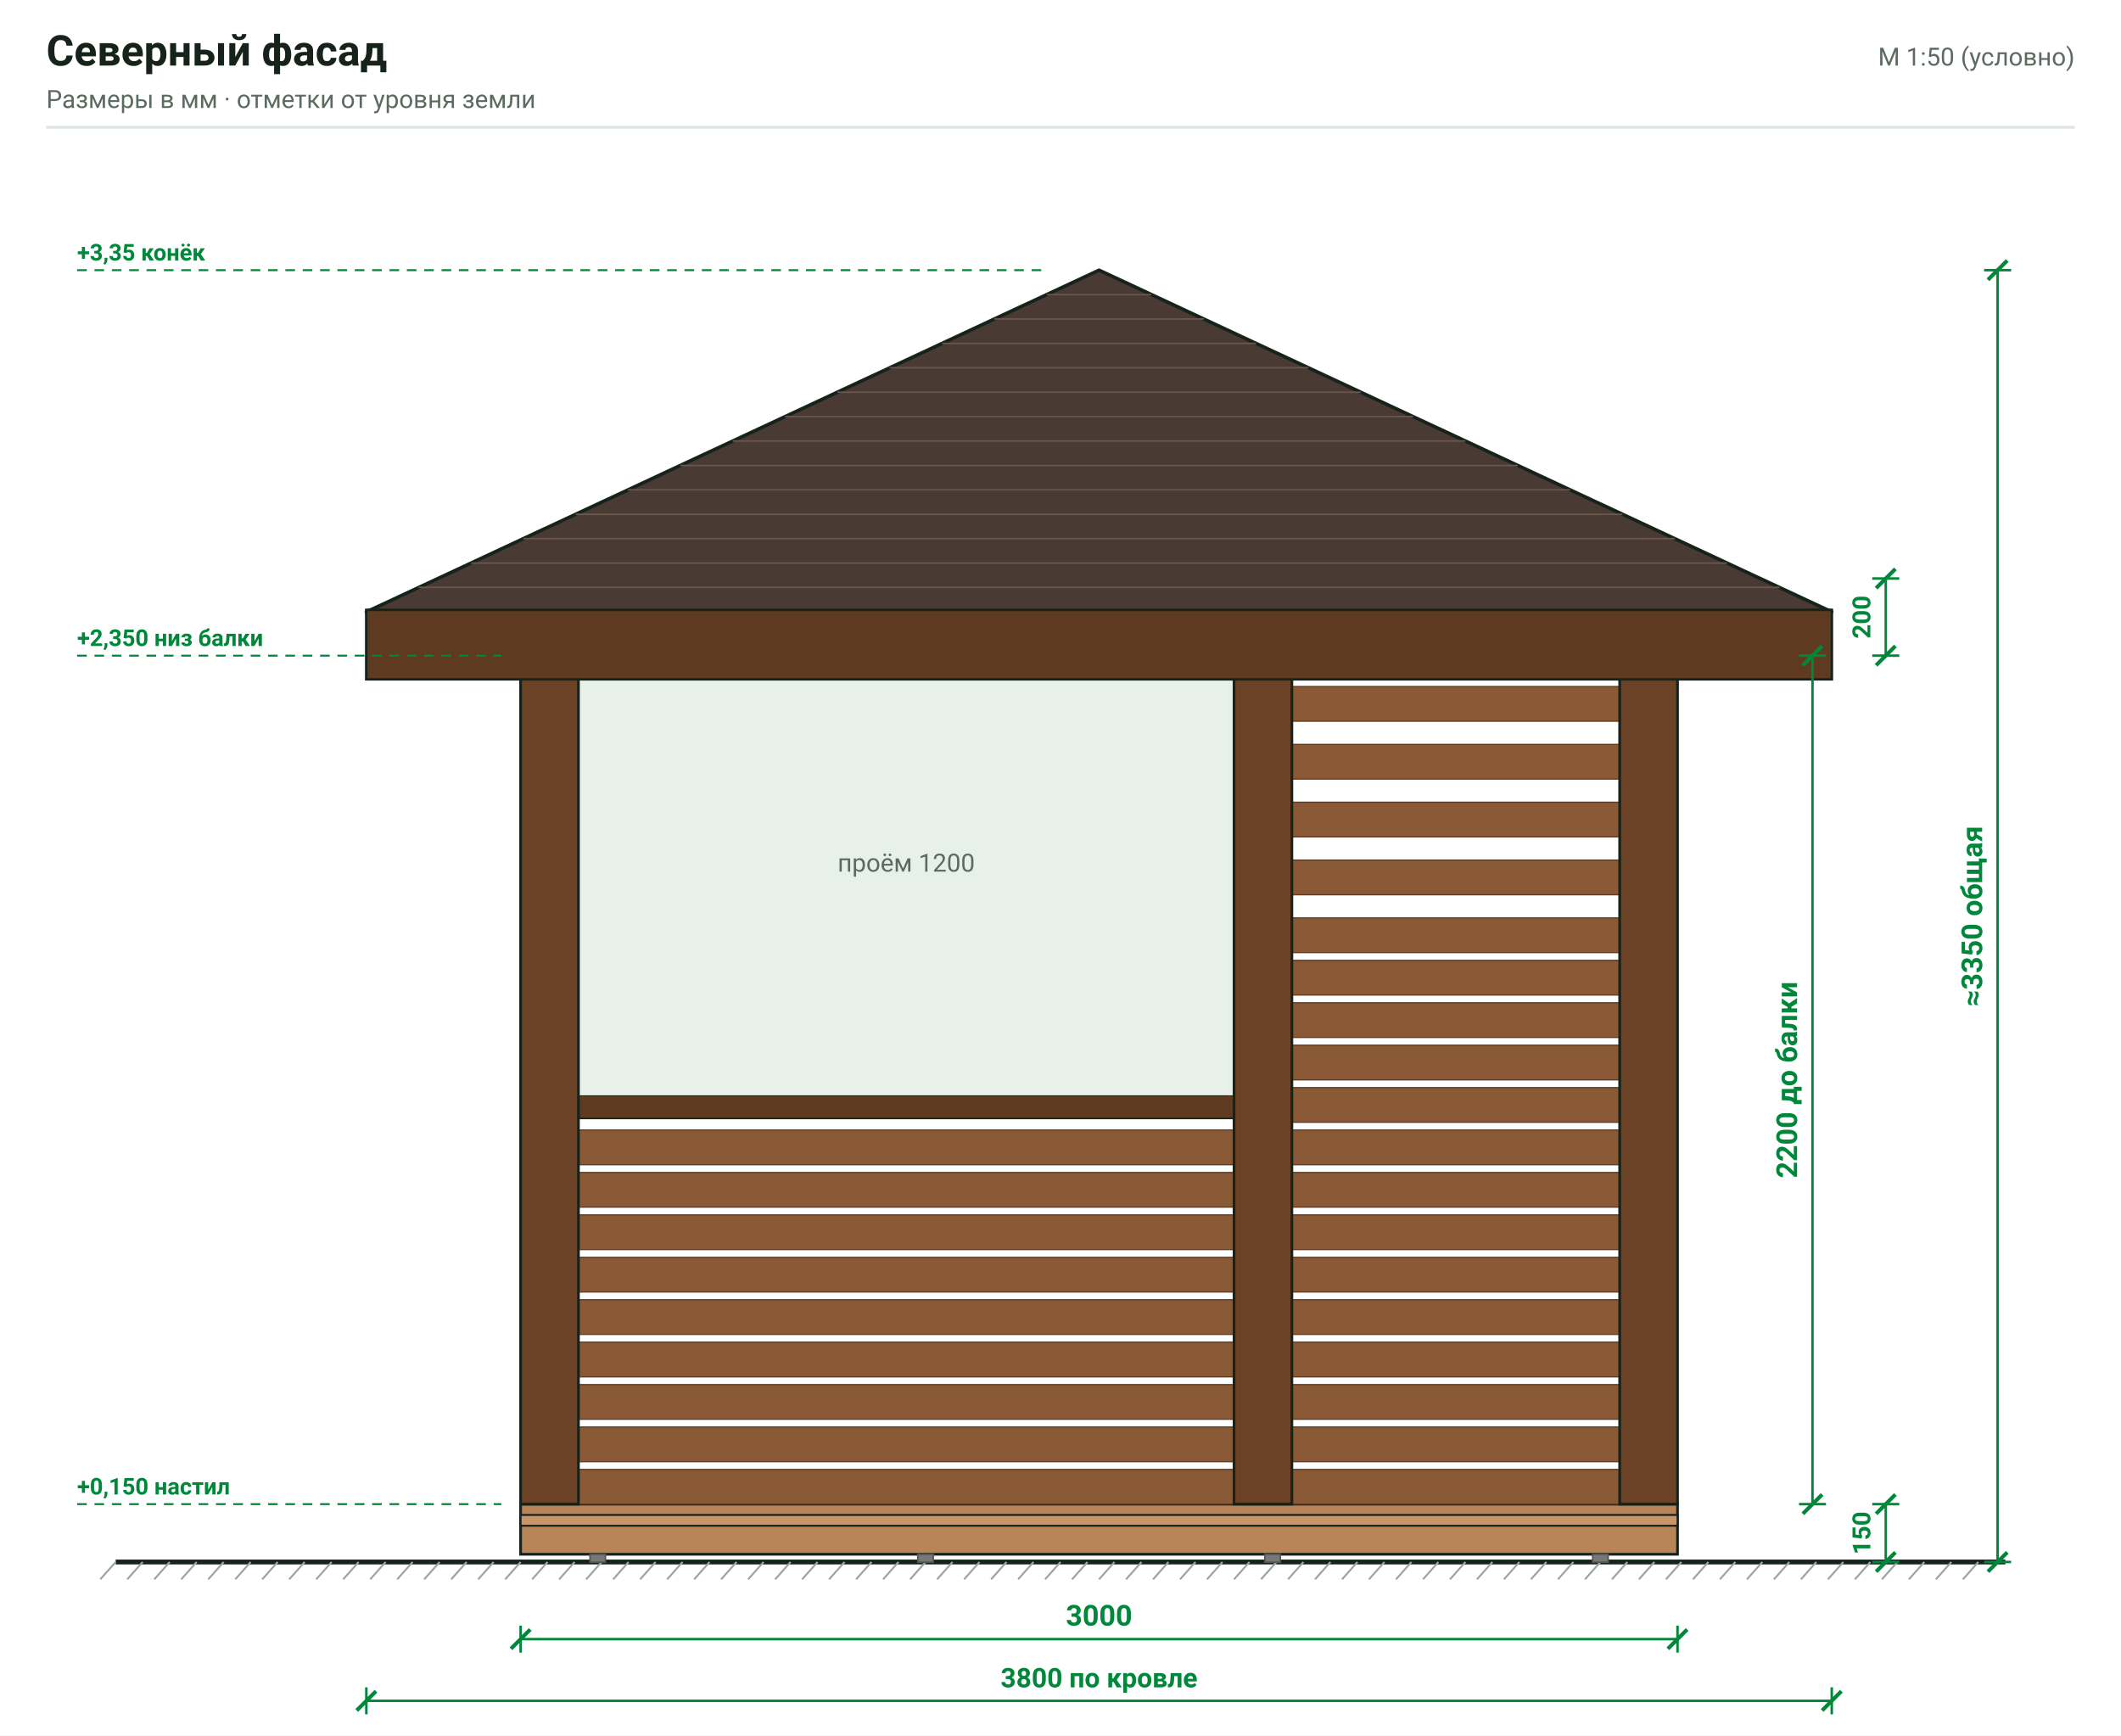
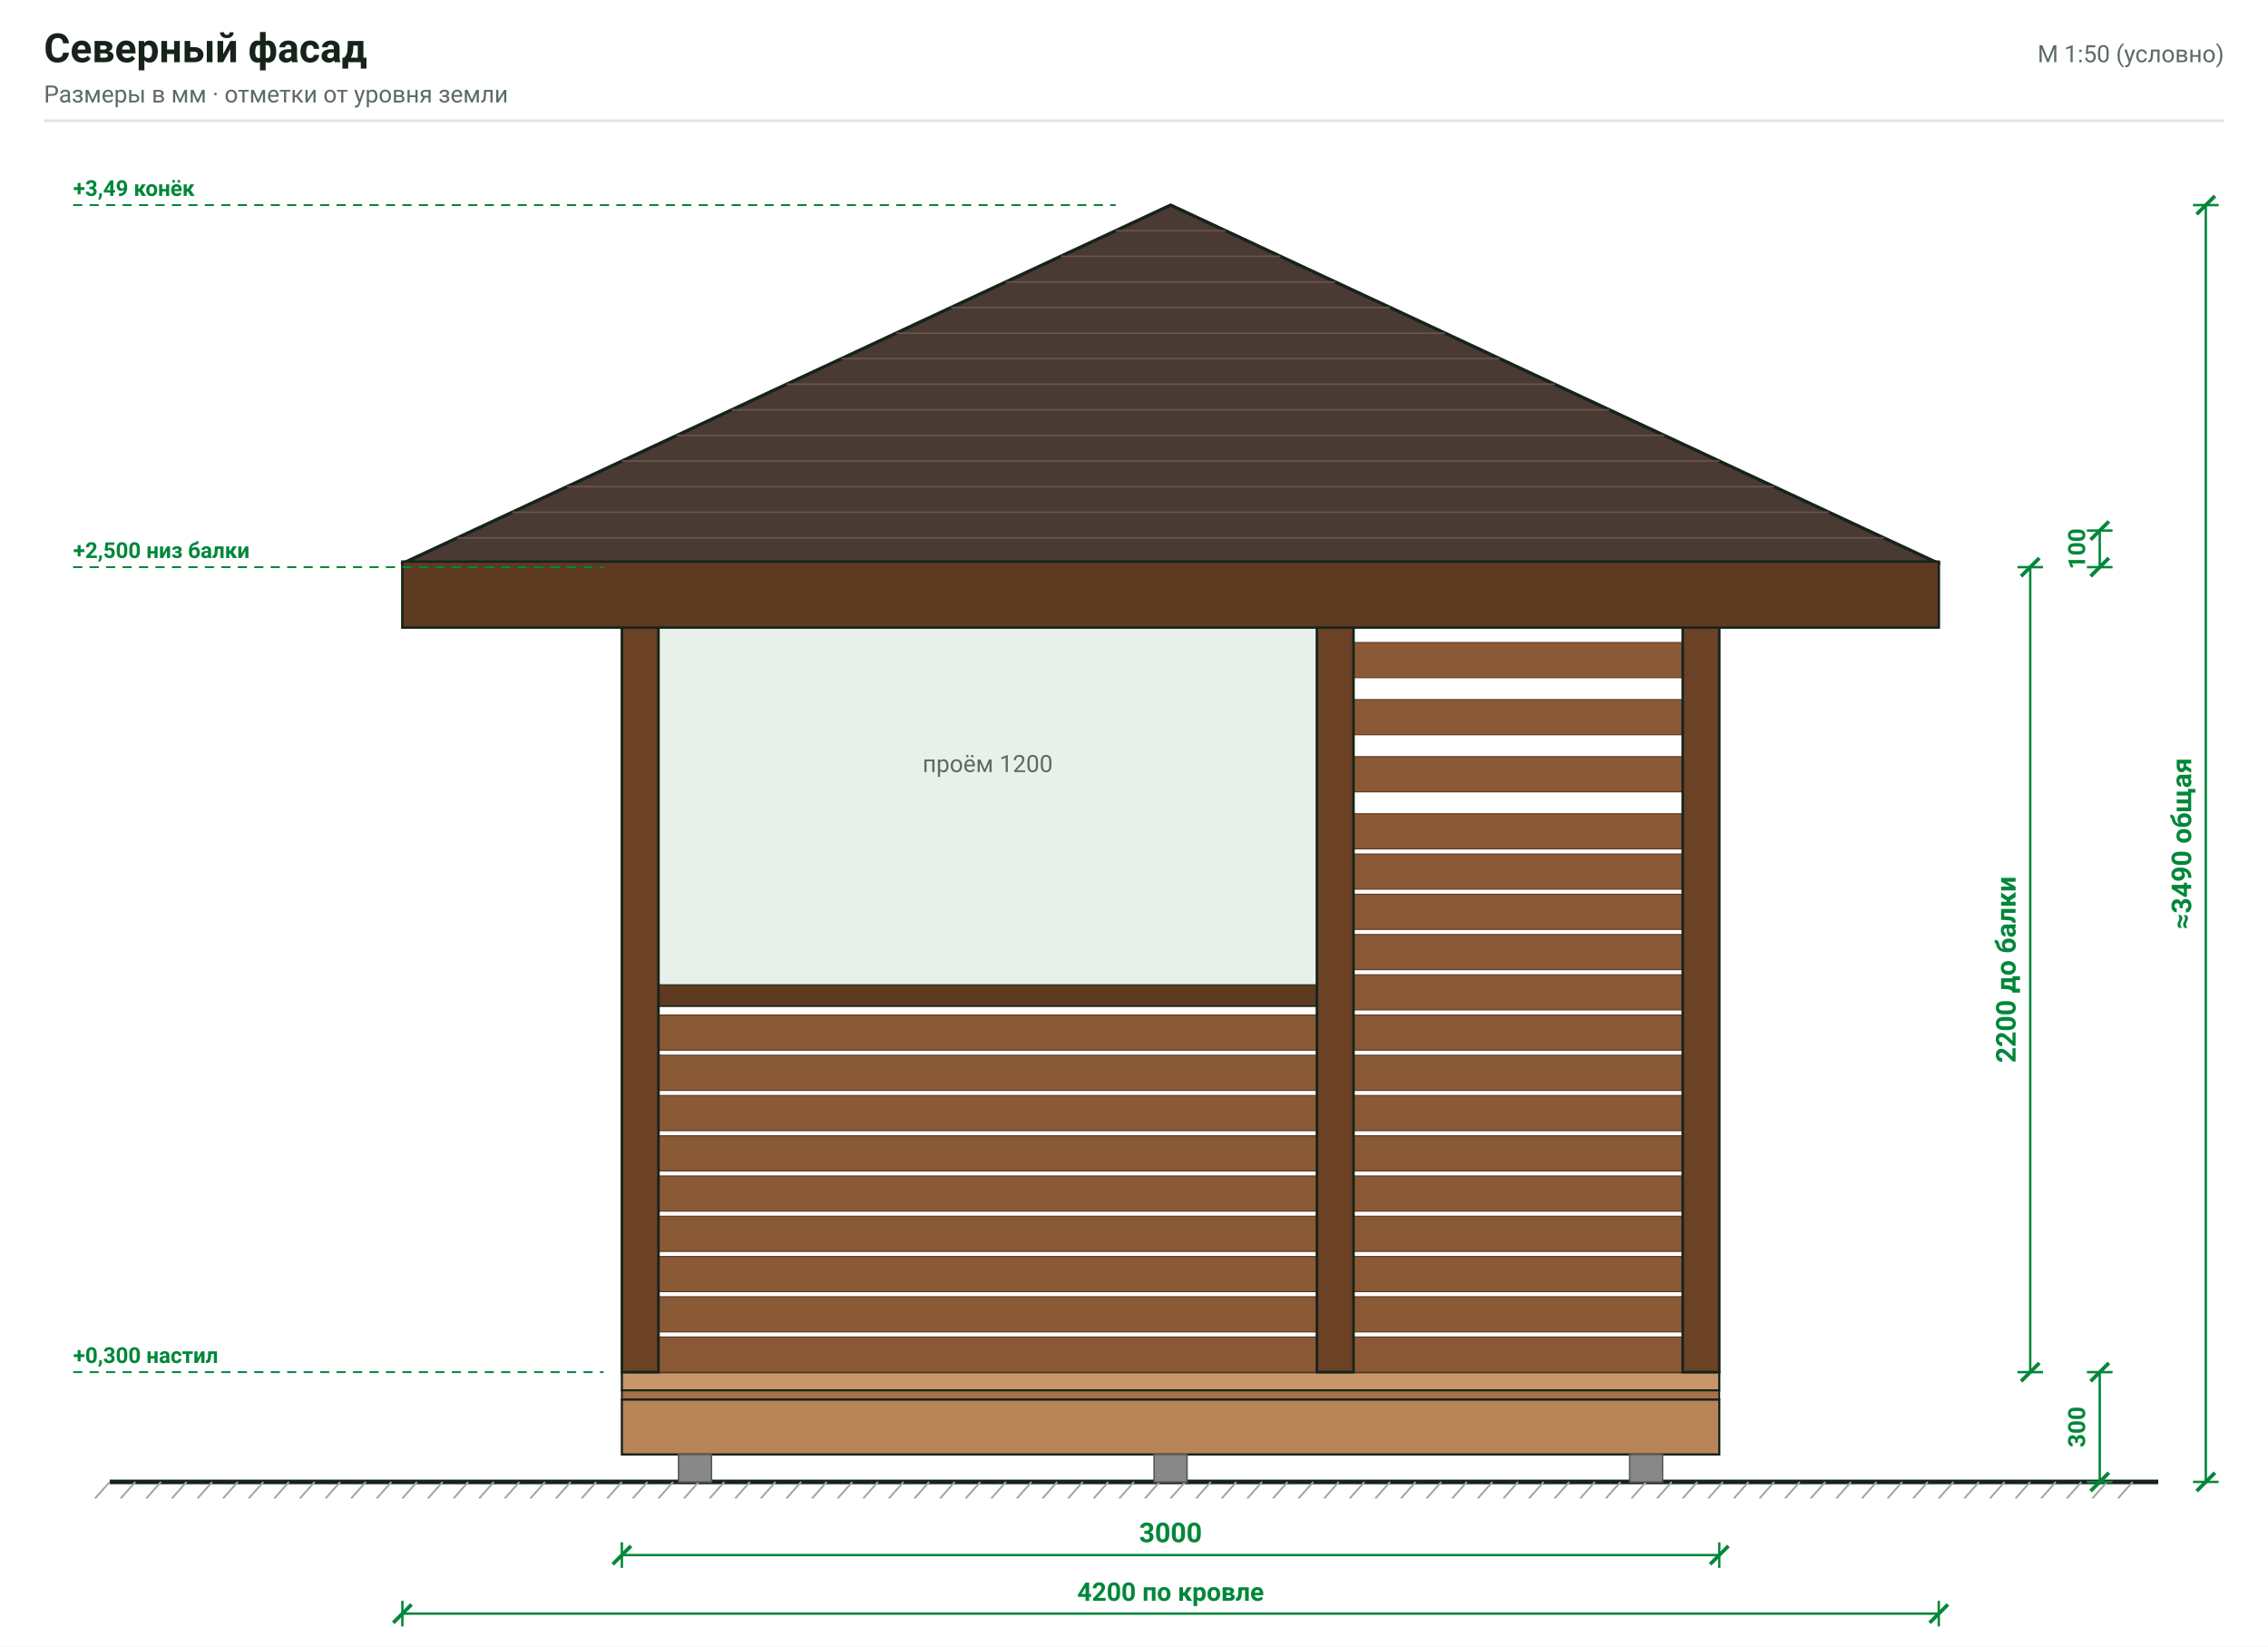
- <svg xmlns="http://www.w3.org/2000/svg" viewBox="0 0 1100 900" width="1100" height="900" role="img" aria-label="Северный фасад">
-   <rect width="1100" height="900" fill="#ffffff" />
+ <svg xmlns="http://www.w3.org/2000/svg" viewBox="0 0 1240 900" width="1240" height="900" role="img" aria-label="Северный фасад">
+   <rect width="1240" height="900" fill="#ffffff" />
  <text x="24.0" y="34.0" font-size="22" fill="#16231b" text-anchor="start" font-weight="700" font-family="system-ui,-apple-system,'Segoe UI',Roboto,Arial,sans-serif">Северный фасад</text>
  <text x="24.0" y="56.0" font-size="13" fill="#5b6b61" text-anchor="start" font-weight="400" font-family="system-ui,-apple-system,'Segoe UI',Roboto,Arial,sans-serif">Размеры в мм · отметки от уровня земли</text>
-   <text x="1076.0" y="34.0" font-size="13" fill="#5b6b61" text-anchor="end" font-weight="400" font-family="system-ui,-apple-system,'Segoe UI',Roboto,Arial,sans-serif">М 1:50 (условно)</text>
-   <line x1="24.0" y1="66.0" x2="1076.0" y2="66.0" stroke="#dde6df" stroke-width="1.5" />
-   <line x1="60.0" y1="810.0" x2="1040.0" y2="810.0" stroke="#16231b" stroke-width="2.5" />
+   <text x="1216.0" y="34.0" font-size="13" fill="#5b6b61" text-anchor="end" font-weight="400" font-family="system-ui,-apple-system,'Segoe UI',Roboto,Arial,sans-serif">М 1:50 (условно)</text>
+   <line x1="24.0" y1="66.0" x2="1216.0" y2="66.0" stroke="#dde6df" stroke-width="1.5" />
+   <line x1="60.0" y1="810.0" x2="1180.0" y2="810.0" stroke="#16231b" stroke-width="2.5" />
  <line x1="60.0" y1="810.0" x2="52.0" y2="819.0" stroke="#9aa79f" stroke-width="1" />
  <line x1="74.0" y1="810.0" x2="66.0" y2="819.0" stroke="#9aa79f" stroke-width="1" />
  <line x1="88.0" y1="810.0" x2="80.0" y2="819.0" stroke="#9aa79f" stroke-width="1" />
  <line x1="102.0" y1="810.0" x2="94.0" y2="819.0" stroke="#9aa79f" stroke-width="1" />
  <line x1="116.0" y1="810.0" x2="108.0" y2="819.0" stroke="#9aa79f" stroke-width="1" />
  <line x1="130.0" y1="810.0" x2="122.0" y2="819.0" stroke="#9aa79f" stroke-width="1" />
  <line x1="144.0" y1="810.0" x2="136.0" y2="819.0" stroke="#9aa79f" stroke-width="1" />
  <line x1="158.0" y1="810.0" x2="150.0" y2="819.0" stroke="#9aa79f" stroke-width="1" />
  <line x1="172.0" y1="810.0" x2="164.0" y2="819.0" stroke="#9aa79f" stroke-width="1" />
  <line x1="186.0" y1="810.0" x2="178.0" y2="819.0" stroke="#9aa79f" stroke-width="1" />
  <line x1="200.0" y1="810.0" x2="192.0" y2="819.0" stroke="#9aa79f" stroke-width="1" />
  <line x1="214.0" y1="810.0" x2="206.0" y2="819.0" stroke="#9aa79f" stroke-width="1" />
  <line x1="228.0" y1="810.0" x2="220.0" y2="819.0" stroke="#9aa79f" stroke-width="1" />
  <line x1="242.0" y1="810.0" x2="234.0" y2="819.0" stroke="#9aa79f" stroke-width="1" />
  <line x1="256.0" y1="810.0" x2="248.0" y2="819.0" stroke="#9aa79f" stroke-width="1" />
  <line x1="270.0" y1="810.0" x2="262.0" y2="819.0" stroke="#9aa79f" stroke-width="1" />
  <line x1="284.0" y1="810.0" x2="276.0" y2="819.0" stroke="#9aa79f" stroke-width="1" />
  <line x1="298.0" y1="810.0" x2="290.0" y2="819.0" stroke="#9aa79f" stroke-width="1" />
  <line x1="312.0" y1="810.0" x2="304.0" y2="819.0" stroke="#9aa79f" stroke-width="1" />
  <line x1="326.0" y1="810.0" x2="318.0" y2="819.0" stroke="#9aa79f" stroke-width="1" />
  <line x1="340.0" y1="810.0" x2="332.0" y2="819.0" stroke="#9aa79f" stroke-width="1" />
  <line x1="354.0" y1="810.0" x2="346.0" y2="819.0" stroke="#9aa79f" stroke-width="1" />
  <line x1="368.0" y1="810.0" x2="360.0" y2="819.0" stroke="#9aa79f" stroke-width="1" />
  <line x1="382.0" y1="810.0" x2="374.0" y2="819.0" stroke="#9aa79f" stroke-width="1" />
  <line x1="396.0" y1="810.0" x2="388.0" y2="819.0" stroke="#9aa79f" stroke-width="1" />
  <line x1="410.0" y1="810.0" x2="402.0" y2="819.0" stroke="#9aa79f" stroke-width="1" />
  <line x1="424.0" y1="810.0" x2="416.0" y2="819.0" stroke="#9aa79f" stroke-width="1" />
  <line x1="438.0" y1="810.0" x2="430.0" y2="819.0" stroke="#9aa79f" stroke-width="1" />
  <line x1="452.0" y1="810.0" x2="444.0" y2="819.0" stroke="#9aa79f" stroke-width="1" />
  <line x1="466.0" y1="810.0" x2="458.0" y2="819.0" stroke="#9aa79f" stroke-width="1" />
  <line x1="480.0" y1="810.0" x2="472.0" y2="819.0" stroke="#9aa79f" stroke-width="1" />
  <line x1="494.0" y1="810.0" x2="486.0" y2="819.0" stroke="#9aa79f" stroke-width="1" />
  <line x1="508.0" y1="810.0" x2="500.0" y2="819.0" stroke="#9aa79f" stroke-width="1" />
  <line x1="522.0" y1="810.0" x2="514.0" y2="819.0" stroke="#9aa79f" stroke-width="1" />
  <line x1="536.0" y1="810.0" x2="528.0" y2="819.0" stroke="#9aa79f" stroke-width="1" />
  <line x1="550.0" y1="810.0" x2="542.0" y2="819.0" stroke="#9aa79f" stroke-width="1" />
  <line x1="564.0" y1="810.0" x2="556.0" y2="819.0" stroke="#9aa79f" stroke-width="1" />
  <line x1="578.0" y1="810.0" x2="570.0" y2="819.0" stroke="#9aa79f" stroke-width="1" />
  <line x1="592.0" y1="810.0" x2="584.0" y2="819.0" stroke="#9aa79f" stroke-width="1" />
  <line x1="606.0" y1="810.0" x2="598.0" y2="819.0" stroke="#9aa79f" stroke-width="1" />
  <line x1="620.0" y1="810.0" x2="612.0" y2="819.0" stroke="#9aa79f" stroke-width="1" />
  <line x1="634.0" y1="810.0" x2="626.0" y2="819.0" stroke="#9aa79f" stroke-width="1" />
  <line x1="648.0" y1="810.0" x2="640.0" y2="819.0" stroke="#9aa79f" stroke-width="1" />
  <line x1="662.0" y1="810.0" x2="654.0" y2="819.0" stroke="#9aa79f" stroke-width="1" />
  <line x1="676.0" y1="810.0" x2="668.0" y2="819.0" stroke="#9aa79f" stroke-width="1" />
  <line x1="690.0" y1="810.0" x2="682.0" y2="819.0" stroke="#9aa79f" stroke-width="1" />
  <line x1="704.0" y1="810.0" x2="696.0" y2="819.0" stroke="#9aa79f" stroke-width="1" />
  <line x1="718.0" y1="810.0" x2="710.0" y2="819.0" stroke="#9aa79f" stroke-width="1" />
  <line x1="732.0" y1="810.0" x2="724.0" y2="819.0" stroke="#9aa79f" stroke-width="1" />
  <line x1="746.0" y1="810.0" x2="738.0" y2="819.0" stroke="#9aa79f" stroke-width="1" />
  <line x1="760.0" y1="810.0" x2="752.0" y2="819.0" stroke="#9aa79f" stroke-width="1" />
  <line x1="774.0" y1="810.0" x2="766.0" y2="819.0" stroke="#9aa79f" stroke-width="1" />
  <line x1="788.0" y1="810.0" x2="780.0" y2="819.0" stroke="#9aa79f" stroke-width="1" />
  <line x1="802.0" y1="810.0" x2="794.0" y2="819.0" stroke="#9aa79f" stroke-width="1" />
  <line x1="816.0" y1="810.0" x2="808.0" y2="819.0" stroke="#9aa79f" stroke-width="1" />
  <line x1="830.0" y1="810.0" x2="822.0" y2="819.0" stroke="#9aa79f" stroke-width="1" />
  <line x1="844.0" y1="810.0" x2="836.0" y2="819.0" stroke="#9aa79f" stroke-width="1" />
  <line x1="858.0" y1="810.0" x2="850.0" y2="819.0" stroke="#9aa79f" stroke-width="1" />
  <line x1="872.0" y1="810.0" x2="864.0" y2="819.0" stroke="#9aa79f" stroke-width="1" />
  <line x1="886.0" y1="810.0" x2="878.0" y2="819.0" stroke="#9aa79f" stroke-width="1" />
  <line x1="900.0" y1="810.0" x2="892.0" y2="819.0" stroke="#9aa79f" stroke-width="1" />
  <line x1="914.0" y1="810.0" x2="906.0" y2="819.0" stroke="#9aa79f" stroke-width="1" />
  <line x1="928.0" y1="810.0" x2="920.0" y2="819.0" stroke="#9aa79f" stroke-width="1" />
  <line x1="942.0" y1="810.0" x2="934.0" y2="819.0" stroke="#9aa79f" stroke-width="1" />
  <line x1="956.0" y1="810.0" x2="948.0" y2="819.0" stroke="#9aa79f" stroke-width="1" />
  <line x1="970.0" y1="810.0" x2="962.0" y2="819.0" stroke="#9aa79f" stroke-width="1" />
  <line x1="984.0" y1="810.0" x2="976.0" y2="819.0" stroke="#9aa79f" stroke-width="1" />
  <line x1="998.0" y1="810.0" x2="990.0" y2="819.0" stroke="#9aa79f" stroke-width="1" />
  <line x1="1012.0" y1="810.0" x2="1004.0" y2="819.0" stroke="#9aa79f" stroke-width="1" />
  <line x1="1026.0" y1="810.0" x2="1018.0" y2="819.0" stroke="#9aa79f" stroke-width="1" />
-   <rect x="270.0" y="780.0" width="600.0" height="26.0" fill="#b98458" stroke="#16231b" stroke-width="1.4" />
-   <rect x="270.0" y="785.6" width="600.0" height="5.6" fill="#c9966a" stroke="#16231b" stroke-width="1.0" />
-   <rect x="306.0" y="806.0" width="8.0" height="4.1" fill="#777" stroke="#555" stroke-width="0.8" />
-   <rect x="476.0" y="806.0" width="8.0" height="4.1" fill="#777" stroke="#555" stroke-width="0.8" />
-   <rect x="656.0" y="806.0" width="8.0" height="4.1" fill="#777" stroke="#555" stroke-width="0.8" />
-   <rect x="826.0" y="806.0" width="8.0" height="4.1" fill="#777" stroke="#555" stroke-width="0.8" />
-   <rect x="300.0" y="762.0" width="340.0" height="18.0" fill="#8a5a36" stroke="#5e3a20" stroke-width="0.6" />
-   <rect x="300.0" y="740.0" width="340.0" height="18.0" fill="#8a5a36" stroke="#5e3a20" stroke-width="0.6" />
-   <rect x="300.0" y="718.0" width="340.0" height="18.0" fill="#8a5a36" stroke="#5e3a20" stroke-width="0.6" />
-   <rect x="300.0" y="696.0" width="340.0" height="18.0" fill="#8a5a36" stroke="#5e3a20" stroke-width="0.6" />
-   <rect x="300.0" y="674.0" width="340.0" height="18.0" fill="#8a5a36" stroke="#5e3a20" stroke-width="0.6" />
-   <rect x="300.0" y="652.0" width="340.0" height="18.0" fill="#8a5a36" stroke="#5e3a20" stroke-width="0.6" />
-   <rect x="300.0" y="630.0" width="340.0" height="18.0" fill="#8a5a36" stroke="#5e3a20" stroke-width="0.6" />
-   <rect x="300.0" y="608.0" width="340.0" height="18.0" fill="#8a5a36" stroke="#5e3a20" stroke-width="0.6" />
-   <rect x="300.0" y="586.0" width="340.0" height="18.0" fill="#8a5a36" stroke="#5e3a20" stroke-width="0.6" />
-   <rect x="300.0" y="568.0" width="340.0" height="12.0" fill="#5e3a20" stroke="#16231b" stroke-width="0.8" />
-   <rect x="300.0" y="340.0" width="340.0" height="228.0" fill="#e7f1ea" stroke="none" stroke-width="0" />
-   <text x="470.0" y="452.0" font-size="13" fill="#5b6b61" text-anchor="middle" font-weight="400" font-family="system-ui,-apple-system,'Segoe UI',Roboto,Arial,sans-serif">проём 1200</text>
-   <rect x="670.0" y="762.0" width="170.0" height="18.0" fill="#8a5a36" stroke="#5e3a20" stroke-width="0.6" />
-   <rect x="670.0" y="740.0" width="170.0" height="18.0" fill="#8a5a36" stroke="#5e3a20" stroke-width="0.6" />
-   <rect x="670.0" y="718.0" width="170.0" height="18.0" fill="#8a5a36" stroke="#5e3a20" stroke-width="0.6" />
-   <rect x="670.0" y="696.0" width="170.0" height="18.0" fill="#8a5a36" stroke="#5e3a20" stroke-width="0.6" />
-   <rect x="670.0" y="674.0" width="170.0" height="18.0" fill="#8a5a36" stroke="#5e3a20" stroke-width="0.6" />
-   <rect x="670.0" y="652.0" width="170.0" height="18.0" fill="#8a5a36" stroke="#5e3a20" stroke-width="0.6" />
-   <rect x="670.0" y="630.0" width="170.0" height="18.0" fill="#8a5a36" stroke="#5e3a20" stroke-width="0.6" />
-   <rect x="670.0" y="608.0" width="170.0" height="18.0" fill="#8a5a36" stroke="#5e3a20" stroke-width="0.6" />
-   <rect x="670.0" y="586.0" width="170.0" height="18.0" fill="#8a5a36" stroke="#5e3a20" stroke-width="0.6" />
-   <rect x="670.0" y="564.0" width="170.0" height="18.0" fill="#8a5a36" stroke="#5e3a20" stroke-width="0.6" />
-   <rect x="670.0" y="542.0" width="170.0" height="18.0" fill="#8a5a36" stroke="#5e3a20" stroke-width="0.6" />
-   <rect x="670.0" y="520.0" width="170.0" height="18.0" fill="#8a5a36" stroke="#5e3a20" stroke-width="0.6" />
-   <rect x="670.0" y="498.0" width="170.0" height="18.0" fill="#8a5a36" stroke="#5e3a20" stroke-width="0.6" />
-   <rect x="670.0" y="476.0" width="170.0" height="18.0" fill="#8a5a36" stroke="#5e3a20" stroke-width="0.6" />
-   <rect x="670.0" y="446.0" width="170.0" height="18.0" fill="#8a5a36" stroke="#5e3a20" stroke-width="0.6" />
-   <rect x="670.0" y="416.0" width="170.0" height="18.0" fill="#8a5a36" stroke="#5e3a20" stroke-width="0.6" />
-   <rect x="670.0" y="386.0" width="170.0" height="18.0" fill="#8a5a36" stroke="#5e3a20" stroke-width="0.6" />
-   <rect x="670.0" y="356.0" width="170.0" height="18.0" fill="#8a5a36" stroke="#5e3a20" stroke-width="0.6" />
-   <rect x="270.0" y="340.0" width="30.0" height="440.0" fill="#6b4226" stroke="#16231b" stroke-width="1.4" />
-   <rect x="640.0" y="340.0" width="30.0" height="440.0" fill="#6b4226" stroke="#16231b" stroke-width="1.4" />
-   <rect x="840.0" y="340.0" width="30.0" height="440.0" fill="#6b4226" stroke="#16231b" stroke-width="1.4" />
-   <rect x="270.0" y="300.0" width="600.0" height="40.0" fill="#6b4226" stroke="#16231b" stroke-width="1.5" />
-   <polygon points="190.0,317.3 950.0,317.3 570.0,140.1" fill="#4a3a34" stroke="#16231b" stroke-width="1.8" stroke-linejoin="round" />
-   <line x1="217.1" y1="304.6" x2="922.9" y2="304.6" stroke="#6b564d" stroke-width="0.8" />
-   <line x1="244.3" y1="292.0" x2="895.7" y2="292.0" stroke="#6b564d" stroke-width="0.8" />
-   <line x1="271.4" y1="279.3" x2="868.6" y2="279.3" stroke="#6b564d" stroke-width="0.8" />
-   <line x1="298.6" y1="266.7" x2="841.4" y2="266.7" stroke="#6b564d" stroke-width="0.8" />
-   <line x1="325.7" y1="254.0" x2="814.3" y2="254.0" stroke="#6b564d" stroke-width="0.8" />
-   <line x1="352.9" y1="241.4" x2="787.1" y2="241.4" stroke="#6b564d" stroke-width="0.8" />
-   <line x1="380.0" y1="228.7" x2="760.0" y2="228.7" stroke="#6b564d" stroke-width="0.8" />
-   <line x1="407.1" y1="216.0" x2="732.9" y2="216.0" stroke="#6b564d" stroke-width="0.8" />
-   <line x1="434.3" y1="203.4" x2="705.7" y2="203.4" stroke="#6b564d" stroke-width="0.8" />
-   <line x1="461.4" y1="190.7" x2="678.6" y2="190.7" stroke="#6b564d" stroke-width="0.8" />
-   <line x1="488.6" y1="178.1" x2="651.4" y2="178.1" stroke="#6b564d" stroke-width="0.8" />
-   <line x1="515.7" y1="165.4" x2="624.3" y2="165.4" stroke="#6b564d" stroke-width="0.8" />
-   <line x1="542.9" y1="152.8" x2="597.1" y2="152.8" stroke="#6b564d" stroke-width="0.8" />
-   <rect x="190.0" y="316.3" width="760.0" height="36.0" fill="#5e3a20" stroke="#16231b" stroke-width="1.2" />
-   <rect x="190.0" y="316.3" width="760.0" height="36.0" fill="#5e3a20" stroke="#16231b" stroke-width="1.2" />
-   <line x1="940.0" y1="780.0" x2="940.0" y2="340.0" stroke="#00873a" stroke-width="1.3" />
-   <line x1="933.0" y1="780.0" x2="947.0" y2="780.0" stroke="#00873a" stroke-width="1.3" />
-   <line x1="935.0" y1="785.0" x2="945.0" y2="775.0" stroke="#00873a" stroke-width="2" />
-   <line x1="933.0" y1="340.0" x2="947.0" y2="340.0" stroke="#00873a" stroke-width="1.3" />
-   <line x1="935.0" y1="345.0" x2="945.0" y2="335.0" stroke="#00873a" stroke-width="2" />
-   <text x="932.0" y="560.0" font-size="15" fill="#00873a" text-anchor="middle" font-weight="600" font-family="system-ui,-apple-system,'Segoe UI',Roboto,Arial,sans-serif" transform="rotate(-90 932.0 560.0)">2200 до балки</text>
-   <line x1="978.0" y1="810.0" x2="978.0" y2="780.0" stroke="#00873a" stroke-width="1.3" />
-   <line x1="971.0" y1="810.0" x2="985.0" y2="810.0" stroke="#00873a" stroke-width="1.3" />
-   <line x1="973.0" y1="815.0" x2="983.0" y2="805.0" stroke="#00873a" stroke-width="2" />
-   <line x1="971.0" y1="780.0" x2="985.0" y2="780.0" stroke="#00873a" stroke-width="1.3" />
-   <line x1="973.0" y1="785.0" x2="983.0" y2="775.0" stroke="#00873a" stroke-width="2" />
-   <text x="970.0" y="795.0" font-size="13" fill="#00873a" text-anchor="middle" font-weight="600" font-family="system-ui,-apple-system,'Segoe UI',Roboto,Arial,sans-serif" transform="rotate(-90 970.0 795.0)">150</text>
-   <line x1="978.0" y1="340.0" x2="978.0" y2="300.0" stroke="#00873a" stroke-width="1.3" />
-   <line x1="971.0" y1="340.0" x2="985.0" y2="340.0" stroke="#00873a" stroke-width="1.3" />
-   <line x1="973.0" y1="345.0" x2="983.0" y2="335.0" stroke="#00873a" stroke-width="2" />
-   <line x1="971.0" y1="300.0" x2="985.0" y2="300.0" stroke="#00873a" stroke-width="1.3" />
-   <line x1="973.0" y1="305.0" x2="983.0" y2="295.0" stroke="#00873a" stroke-width="2" />
-   <text x="970.0" y="320.0" font-size="13" fill="#00873a" text-anchor="middle" font-weight="600" font-family="system-ui,-apple-system,'Segoe UI',Roboto,Arial,sans-serif" transform="rotate(-90 970.0 320.0)">200</text>
-   <line x1="1036.0" y1="810.0" x2="1036.0" y2="140.1" stroke="#00873a" stroke-width="1.3" />
-   <line x1="1029.0" y1="810.0" x2="1043.0" y2="810.0" stroke="#00873a" stroke-width="1.3" />
-   <line x1="1031.0" y1="815.0" x2="1041.0" y2="805.0" stroke="#00873a" stroke-width="2" />
-   <line x1="1029.0" y1="140.1" x2="1043.0" y2="140.1" stroke="#00873a" stroke-width="1.3" />
-   <line x1="1031.0" y1="145.1" x2="1041.0" y2="135.1" stroke="#00873a" stroke-width="2" />
-   <text x="1028.0" y="475.1" font-size="15" fill="#00873a" text-anchor="middle" font-weight="600" font-family="system-ui,-apple-system,'Segoe UI',Roboto,Arial,sans-serif" transform="rotate(-90 1028.0 475.1)">≈3350 общая</text>
-   <line x1="270.0" y1="850.0" x2="870.0" y2="850.0" stroke="#00873a" stroke-width="1.3" />
-   <line x1="270.0" y1="843.0" x2="270.0" y2="857.0" stroke="#00873a" stroke-width="1.3" />
-   <line x1="265.0" y1="855.0" x2="275.0" y2="845.0" stroke="#00873a" stroke-width="2" />
-   <line x1="870.0" y1="843.0" x2="870.0" y2="857.0" stroke="#00873a" stroke-width="1.3" />
-   <line x1="865.0" y1="855.0" x2="875.0" y2="845.0" stroke="#00873a" stroke-width="2" />
-   <text x="570.0" y="843.0" font-size="15" fill="#00873a" text-anchor="middle" font-weight="600" font-family="system-ui,-apple-system,'Segoe UI',Roboto,Arial,sans-serif">3000</text>
-   <line x1="190.0" y1="882.0" x2="950.0" y2="882.0" stroke="#00873a" stroke-width="1.3" />
-   <line x1="190.0" y1="875.0" x2="190.0" y2="889.0" stroke="#00873a" stroke-width="1.3" />
-   <line x1="185.0" y1="887.0" x2="195.0" y2="877.0" stroke="#00873a" stroke-width="2" />
-   <line x1="950.0" y1="875.0" x2="950.0" y2="889.0" stroke="#00873a" stroke-width="1.3" />
-   <line x1="945.0" y1="887.0" x2="955.0" y2="877.0" stroke="#00873a" stroke-width="2" />
-   <text x="570.0" y="875.0" font-size="14" fill="#00873a" text-anchor="middle" font-weight="600" font-family="system-ui,-apple-system,'Segoe UI',Roboto,Arial,sans-serif">3800 по кровле</text>
-   <text x="40.0" y="335.0" font-size="12" fill="#00873a" text-anchor="start" font-weight="600" font-family="system-ui,-apple-system,'Segoe UI',Roboto,Arial,sans-serif">+2,350 низ балки</text>
-   <line x1="40.0" y1="340.0" x2="260.0" y2="340.0" stroke="#00873a" stroke-width="1" stroke-dasharray="5 4" />
-   <text x="40.0" y="775.0" font-size="12" fill="#00873a" text-anchor="start" font-weight="600" font-family="system-ui,-apple-system,'Segoe UI',Roboto,Arial,sans-serif">+0,150 настил</text>
-   <line x1="40.0" y1="780.0" x2="260.0" y2="780.0" stroke="#00873a" stroke-width="1" stroke-dasharray="5 4" />
-   <text x="40.0" y="135.1" font-size="12" fill="#00873a" text-anchor="start" font-weight="600" font-family="system-ui,-apple-system,'Segoe UI',Roboto,Arial,sans-serif">+3,35 конёк</text>
-   <line x1="40.0" y1="140.1" x2="540.0" y2="140.1" stroke="#00873a" stroke-width="1" stroke-dasharray="5 4" />
+   <line x1="1040.0" y1="810.0" x2="1032.0" y2="819.0" stroke="#9aa79f" stroke-width="1" />
+   <line x1="1054.0" y1="810.0" x2="1046.0" y2="819.0" stroke="#9aa79f" stroke-width="1" />
+   <line x1="1068.0" y1="810.0" x2="1060.0" y2="819.0" stroke="#9aa79f" stroke-width="1" />
+   <line x1="1082.0" y1="810.0" x2="1074.0" y2="819.0" stroke="#9aa79f" stroke-width="1" />
+   <line x1="1096.0" y1="810.0" x2="1088.0" y2="819.0" stroke="#9aa79f" stroke-width="1" />
+   <line x1="1110.0" y1="810.0" x2="1102.0" y2="819.0" stroke="#9aa79f" stroke-width="1" />
+   <line x1="1124.0" y1="810.0" x2="1116.0" y2="819.0" stroke="#9aa79f" stroke-width="1" />
+   <line x1="1138.0" y1="810.0" x2="1130.0" y2="819.0" stroke="#9aa79f" stroke-width="1" />
+   <line x1="1152.0" y1="810.0" x2="1144.0" y2="819.0" stroke="#9aa79f" stroke-width="1" />
+   <line x1="1166.0" y1="810.0" x2="1158.0" y2="819.0" stroke="#9aa79f" stroke-width="1" />
+   <rect x="340.0" y="750.0" width="600.0" height="10.0" fill="#c9966a" stroke="#16231b" stroke-width="1.2" />
+   <rect x="340.0" y="760.0" width="600.0" height="5.0" fill="#a67048" stroke="#16231b" stroke-width="1.0" />
+   <rect x="340.0" y="765.0" width="600.0" height="30.0" fill="#b98458" stroke="#16231b" stroke-width="1.2" />
+   <rect x="371.0" y="795.0" width="18.0" height="15.1" fill="#888" stroke="#555" stroke-width="0.8" />
+   <rect x="631.0" y="795.0" width="18.0" height="15.1" fill="#888" stroke="#555" stroke-width="0.8" />
+   <rect x="891.0" y="795.0" width="18.0" height="15.1" fill="#888" stroke="#555" stroke-width="0.8" />
+   <rect x="360.0" y="730.8" width="360.0" height="19.2" fill="#8a5a36" stroke="#5e3a20" stroke-width="0.6" />
+   <rect x="360.0" y="708.8" width="360.0" height="19.2" fill="#8a5a36" stroke="#5e3a20" stroke-width="0.6" />
+   <rect x="360.0" y="686.8" width="360.0" height="19.2" fill="#8a5a36" stroke="#5e3a20" stroke-width="0.6" />
+   <rect x="360.0" y="664.8" width="360.0" height="19.2" fill="#8a5a36" stroke="#5e3a20" stroke-width="0.6" />
+   <rect x="360.0" y="642.8" width="360.0" height="19.2" fill="#8a5a36" stroke="#5e3a20" stroke-width="0.6" />
+   <rect x="360.0" y="620.8" width="360.0" height="19.2" fill="#8a5a36" stroke="#5e3a20" stroke-width="0.6" />
+   <rect x="360.0" y="598.8" width="360.0" height="19.2" fill="#8a5a36" stroke="#5e3a20" stroke-width="0.6" />
+   <rect x="360.0" y="576.8" width="360.0" height="19.2" fill="#8a5a36" stroke="#5e3a20" stroke-width="0.6" />
+   <rect x="360.0" y="554.8" width="360.0" height="19.2" fill="#8a5a36" stroke="#5e3a20" stroke-width="0.6" />
+   <rect x="360.0" y="538.0" width="360.0" height="12.0" fill="#5e3a20" stroke="#16231b" stroke-width="0.8" />
+   <rect x="360.0" y="310.0" width="360.0" height="228.0" fill="#e7f1ea" stroke="none" stroke-width="0" />
+   <text x="540.0" y="422.0" font-size="13" fill="#5b6b61" text-anchor="middle" font-weight="400" font-family="system-ui,-apple-system,'Segoe UI',Roboto,Arial,sans-serif">проём 1200</text>
+   <rect x="740.0" y="730.8" width="180.0" height="19.2" fill="#8a5a36" stroke="#5e3a20" stroke-width="0.6" />
+   <rect x="740.0" y="708.8" width="180.0" height="19.2" fill="#8a5a36" stroke="#5e3a20" stroke-width="0.6" />
+   <rect x="740.0" y="686.8" width="180.0" height="19.2" fill="#8a5a36" stroke="#5e3a20" stroke-width="0.6" />
+   <rect x="740.0" y="664.8" width="180.0" height="19.2" fill="#8a5a36" stroke="#5e3a20" stroke-width="0.6" />
+   <rect x="740.0" y="642.8" width="180.0" height="19.2" fill="#8a5a36" stroke="#5e3a20" stroke-width="0.6" />
+   <rect x="740.0" y="620.8" width="180.0" height="19.2" fill="#8a5a36" stroke="#5e3a20" stroke-width="0.6" />
+   <rect x="740.0" y="598.8" width="180.0" height="19.2" fill="#8a5a36" stroke="#5e3a20" stroke-width="0.6" />
+   <rect x="740.0" y="576.8" width="180.0" height="19.2" fill="#8a5a36" stroke="#5e3a20" stroke-width="0.6" />
+   <rect x="740.0" y="554.8" width="180.0" height="19.2" fill="#8a5a36" stroke="#5e3a20" stroke-width="0.6" />
+   <rect x="740.0" y="532.8" width="180.0" height="19.2" fill="#8a5a36" stroke="#5e3a20" stroke-width="0.6" />
+   <rect x="740.0" y="510.8" width="180.0" height="19.2" fill="#8a5a36" stroke="#5e3a20" stroke-width="0.6" />
+   <rect x="740.0" y="488.8" width="180.0" height="19.2" fill="#8a5a36" stroke="#5e3a20" stroke-width="0.6" />
+   <rect x="740.0" y="466.8" width="180.0" height="19.2" fill="#8a5a36" stroke="#5e3a20" stroke-width="0.6" />
+   <rect x="740.0" y="444.8" width="180.0" height="19.2" fill="#8a5a36" stroke="#5e3a20" stroke-width="0.6" />
+   <rect x="740.0" y="413.6" width="180.0" height="19.2" fill="#8a5a36" stroke="#5e3a20" stroke-width="0.6" />
+   <rect x="740.0" y="382.4" width="180.0" height="19.2" fill="#8a5a36" stroke="#5e3a20" stroke-width="0.6" />
+   <rect x="740.0" y="351.2" width="180.0" height="19.2" fill="#8a5a36" stroke="#5e3a20" stroke-width="0.6" />
+   <rect x="740.0" y="320.0" width="180.0" height="19.2" fill="#8a5a36" stroke="#5e3a20" stroke-width="0.6" />
+   <rect x="340.0" y="310.0" width="20.0" height="440.0" fill="#6b4226" stroke="#16231b" stroke-width="1.4" />
+   <rect x="720.0" y="310.0" width="20.0" height="440.0" fill="#6b4226" stroke="#16231b" stroke-width="1.4" />
+   <rect x="920.0" y="310.0" width="20.0" height="440.0" fill="#6b4226" stroke="#16231b" stroke-width="1.4" />
+   <rect x="340.0" y="290.0" width="600.0" height="20.0" fill="#6b4226" stroke="#16231b" stroke-width="1.5" />
+   <polygon points="220.0,308.0 1060.0,308.0 640.0,112.1" fill="#4a3a34" stroke="#16231b" stroke-width="1.8" stroke-linejoin="round" />
+   <line x1="250.0" y1="294.0" x2="1030.0" y2="294.0" stroke="#6b564d" stroke-width="0.8" />
+   <line x1="280.0" y1="280.0" x2="1000.0" y2="280.0" stroke="#6b564d" stroke-width="0.8" />
+   <line x1="310.0" y1="266.0" x2="970.0" y2="266.0" stroke="#6b564d" stroke-width="0.8" />
+   <line x1="340.0" y1="252.0" x2="940.0" y2="252.0" stroke="#6b564d" stroke-width="0.8" />
+   <line x1="370.0" y1="238.0" x2="910.0" y2="238.0" stroke="#6b564d" stroke-width="0.8" />
+   <line x1="400.0" y1="224.0" x2="880.0" y2="224.0" stroke="#6b564d" stroke-width="0.8" />
+   <line x1="430.0" y1="210.0" x2="850.0" y2="210.0" stroke="#6b564d" stroke-width="0.8" />
+   <line x1="460.0" y1="196.0" x2="820.0" y2="196.0" stroke="#6b564d" stroke-width="0.8" />
+   <line x1="490.0" y1="182.1" x2="790.0" y2="182.1" stroke="#6b564d" stroke-width="0.8" />
+   <line x1="520.0" y1="168.1" x2="760.0" y2="168.1" stroke="#6b564d" stroke-width="0.8" />
+   <line x1="550.0" y1="154.1" x2="730.0" y2="154.1" stroke="#6b564d" stroke-width="0.8" />
+   <line x1="580.0" y1="140.1" x2="700.0" y2="140.1" stroke="#6b564d" stroke-width="0.8" />
+   <line x1="610.0" y1="126.1" x2="670.0" y2="126.1" stroke="#6b564d" stroke-width="0.8" />
+   <rect x="220.0" y="307.0" width="840.0" height="36.0" fill="#5e3a20" stroke="#16231b" stroke-width="1.2" />
+   <rect x="220.0" y="307.0" width="840.0" height="36.0" fill="#5e3a20" stroke="#16231b" stroke-width="1.2" />
+   <line x1="1110.0" y1="750.0" x2="1110.0" y2="310.0" stroke="#00873a" stroke-width="1.3" />
+   <line x1="1103.0" y1="750.0" x2="1117.0" y2="750.0" stroke="#00873a" stroke-width="1.3" />
+   <line x1="1105.0" y1="755.0" x2="1115.0" y2="745.0" stroke="#00873a" stroke-width="2" />
+   <line x1="1103.0" y1="310.0" x2="1117.0" y2="310.0" stroke="#00873a" stroke-width="1.3" />
+   <line x1="1105.0" y1="315.0" x2="1115.0" y2="305.0" stroke="#00873a" stroke-width="2" />
+   <text x="1102.0" y="530.0" font-size="15" fill="#00873a" text-anchor="middle" font-weight="600" font-family="system-ui,-apple-system,'Segoe UI',Roboto,Arial,sans-serif" transform="rotate(-90 1102.0 530.0)">2200 до балки</text>
+   <line x1="1148.0" y1="810.0" x2="1148.0" y2="750.0" stroke="#00873a" stroke-width="1.3" />
+   <line x1="1141.0" y1="810.0" x2="1155.0" y2="810.0" stroke="#00873a" stroke-width="1.3" />
+   <line x1="1143.0" y1="815.0" x2="1153.0" y2="805.0" stroke="#00873a" stroke-width="2" />
+   <line x1="1141.0" y1="750.0" x2="1155.0" y2="750.0" stroke="#00873a" stroke-width="1.3" />
+   <line x1="1143.0" y1="755.0" x2="1153.0" y2="745.0" stroke="#00873a" stroke-width="2" />
+   <text x="1140.0" y="780.0" font-size="13" fill="#00873a" text-anchor="middle" font-weight="600" font-family="system-ui,-apple-system,'Segoe UI',Roboto,Arial,sans-serif" transform="rotate(-90 1140.0 780.0)">300</text>
+   <line x1="1148.0" y1="310.0" x2="1148.0" y2="290.0" stroke="#00873a" stroke-width="1.3" />
+   <line x1="1141.0" y1="310.0" x2="1155.0" y2="310.0" stroke="#00873a" stroke-width="1.3" />
+   <line x1="1143.0" y1="315.0" x2="1153.0" y2="305.0" stroke="#00873a" stroke-width="2" />
+   <line x1="1141.0" y1="290.0" x2="1155.0" y2="290.0" stroke="#00873a" stroke-width="1.3" />
+   <line x1="1143.0" y1="295.0" x2="1153.0" y2="285.0" stroke="#00873a" stroke-width="2" />
+   <text x="1140.0" y="300.0" font-size="13" fill="#00873a" text-anchor="middle" font-weight="600" font-family="system-ui,-apple-system,'Segoe UI',Roboto,Arial,sans-serif" transform="rotate(-90 1140.0 300.0)">100</text>
+   <line x1="1206.0" y1="810.0" x2="1206.0" y2="112.1" stroke="#00873a" stroke-width="1.3" />
+   <line x1="1199.0" y1="810.0" x2="1213.0" y2="810.0" stroke="#00873a" stroke-width="1.3" />
+   <line x1="1201.0" y1="815.0" x2="1211.0" y2="805.0" stroke="#00873a" stroke-width="2" />
+   <line x1="1199.0" y1="112.1" x2="1213.0" y2="112.1" stroke="#00873a" stroke-width="1.3" />
+   <line x1="1201.0" y1="117.1" x2="1211.0" y2="107.1" stroke="#00873a" stroke-width="2" />
+   <text x="1198.0" y="461.1" font-size="15" fill="#00873a" text-anchor="middle" font-weight="600" font-family="system-ui,-apple-system,'Segoe UI',Roboto,Arial,sans-serif" transform="rotate(-90 1198.0 461.1)">≈3490 общая</text>
+   <line x1="340.0" y1="850.0" x2="940.0" y2="850.0" stroke="#00873a" stroke-width="1.3" />
+   <line x1="340.0" y1="843.0" x2="340.0" y2="857.0" stroke="#00873a" stroke-width="1.3" />
+   <line x1="335.0" y1="855.0" x2="345.0" y2="845.0" stroke="#00873a" stroke-width="2" />
+   <line x1="940.0" y1="843.0" x2="940.0" y2="857.0" stroke="#00873a" stroke-width="1.3" />
+   <line x1="935.0" y1="855.0" x2="945.0" y2="845.0" stroke="#00873a" stroke-width="2" />
+   <text x="640.0" y="843.0" font-size="15" fill="#00873a" text-anchor="middle" font-weight="600" font-family="system-ui,-apple-system,'Segoe UI',Roboto,Arial,sans-serif">3000</text>
+   <line x1="220.0" y1="882.0" x2="1060.0" y2="882.0" stroke="#00873a" stroke-width="1.3" />
+   <line x1="220.0" y1="875.0" x2="220.0" y2="889.0" stroke="#00873a" stroke-width="1.3" />
+   <line x1="215.0" y1="887.0" x2="225.0" y2="877.0" stroke="#00873a" stroke-width="2" />
+   <line x1="1060.0" y1="875.0" x2="1060.0" y2="889.0" stroke="#00873a" stroke-width="1.3" />
+   <line x1="1055.0" y1="887.0" x2="1065.0" y2="877.0" stroke="#00873a" stroke-width="2" />
+   <text x="640.0" y="875.0" font-size="14" fill="#00873a" text-anchor="middle" font-weight="600" font-family="system-ui,-apple-system,'Segoe UI',Roboto,Arial,sans-serif">4200 по кровле</text>
+   <text x="40.0" y="305.0" font-size="12" fill="#00873a" text-anchor="start" font-weight="600" font-family="system-ui,-apple-system,'Segoe UI',Roboto,Arial,sans-serif">+2,500 низ балки</text>
+   <line x1="40.0" y1="310.0" x2="330.0" y2="310.0" stroke="#00873a" stroke-width="1" stroke-dasharray="5 4" />
+   <text x="40.0" y="745.0" font-size="12" fill="#00873a" text-anchor="start" font-weight="600" font-family="system-ui,-apple-system,'Segoe UI',Roboto,Arial,sans-serif">+0,300 настил</text>
+   <line x1="40.0" y1="750.0" x2="330.0" y2="750.0" stroke="#00873a" stroke-width="1" stroke-dasharray="5 4" />
+   <text x="40.0" y="107.1" font-size="12" fill="#00873a" text-anchor="start" font-weight="600" font-family="system-ui,-apple-system,'Segoe UI',Roboto,Arial,sans-serif">+3,49 конёк</text>
+   <line x1="40.0" y1="112.1" x2="610.0" y2="112.1" stroke="#00873a" stroke-width="1" stroke-dasharray="5 4" />
</svg>
